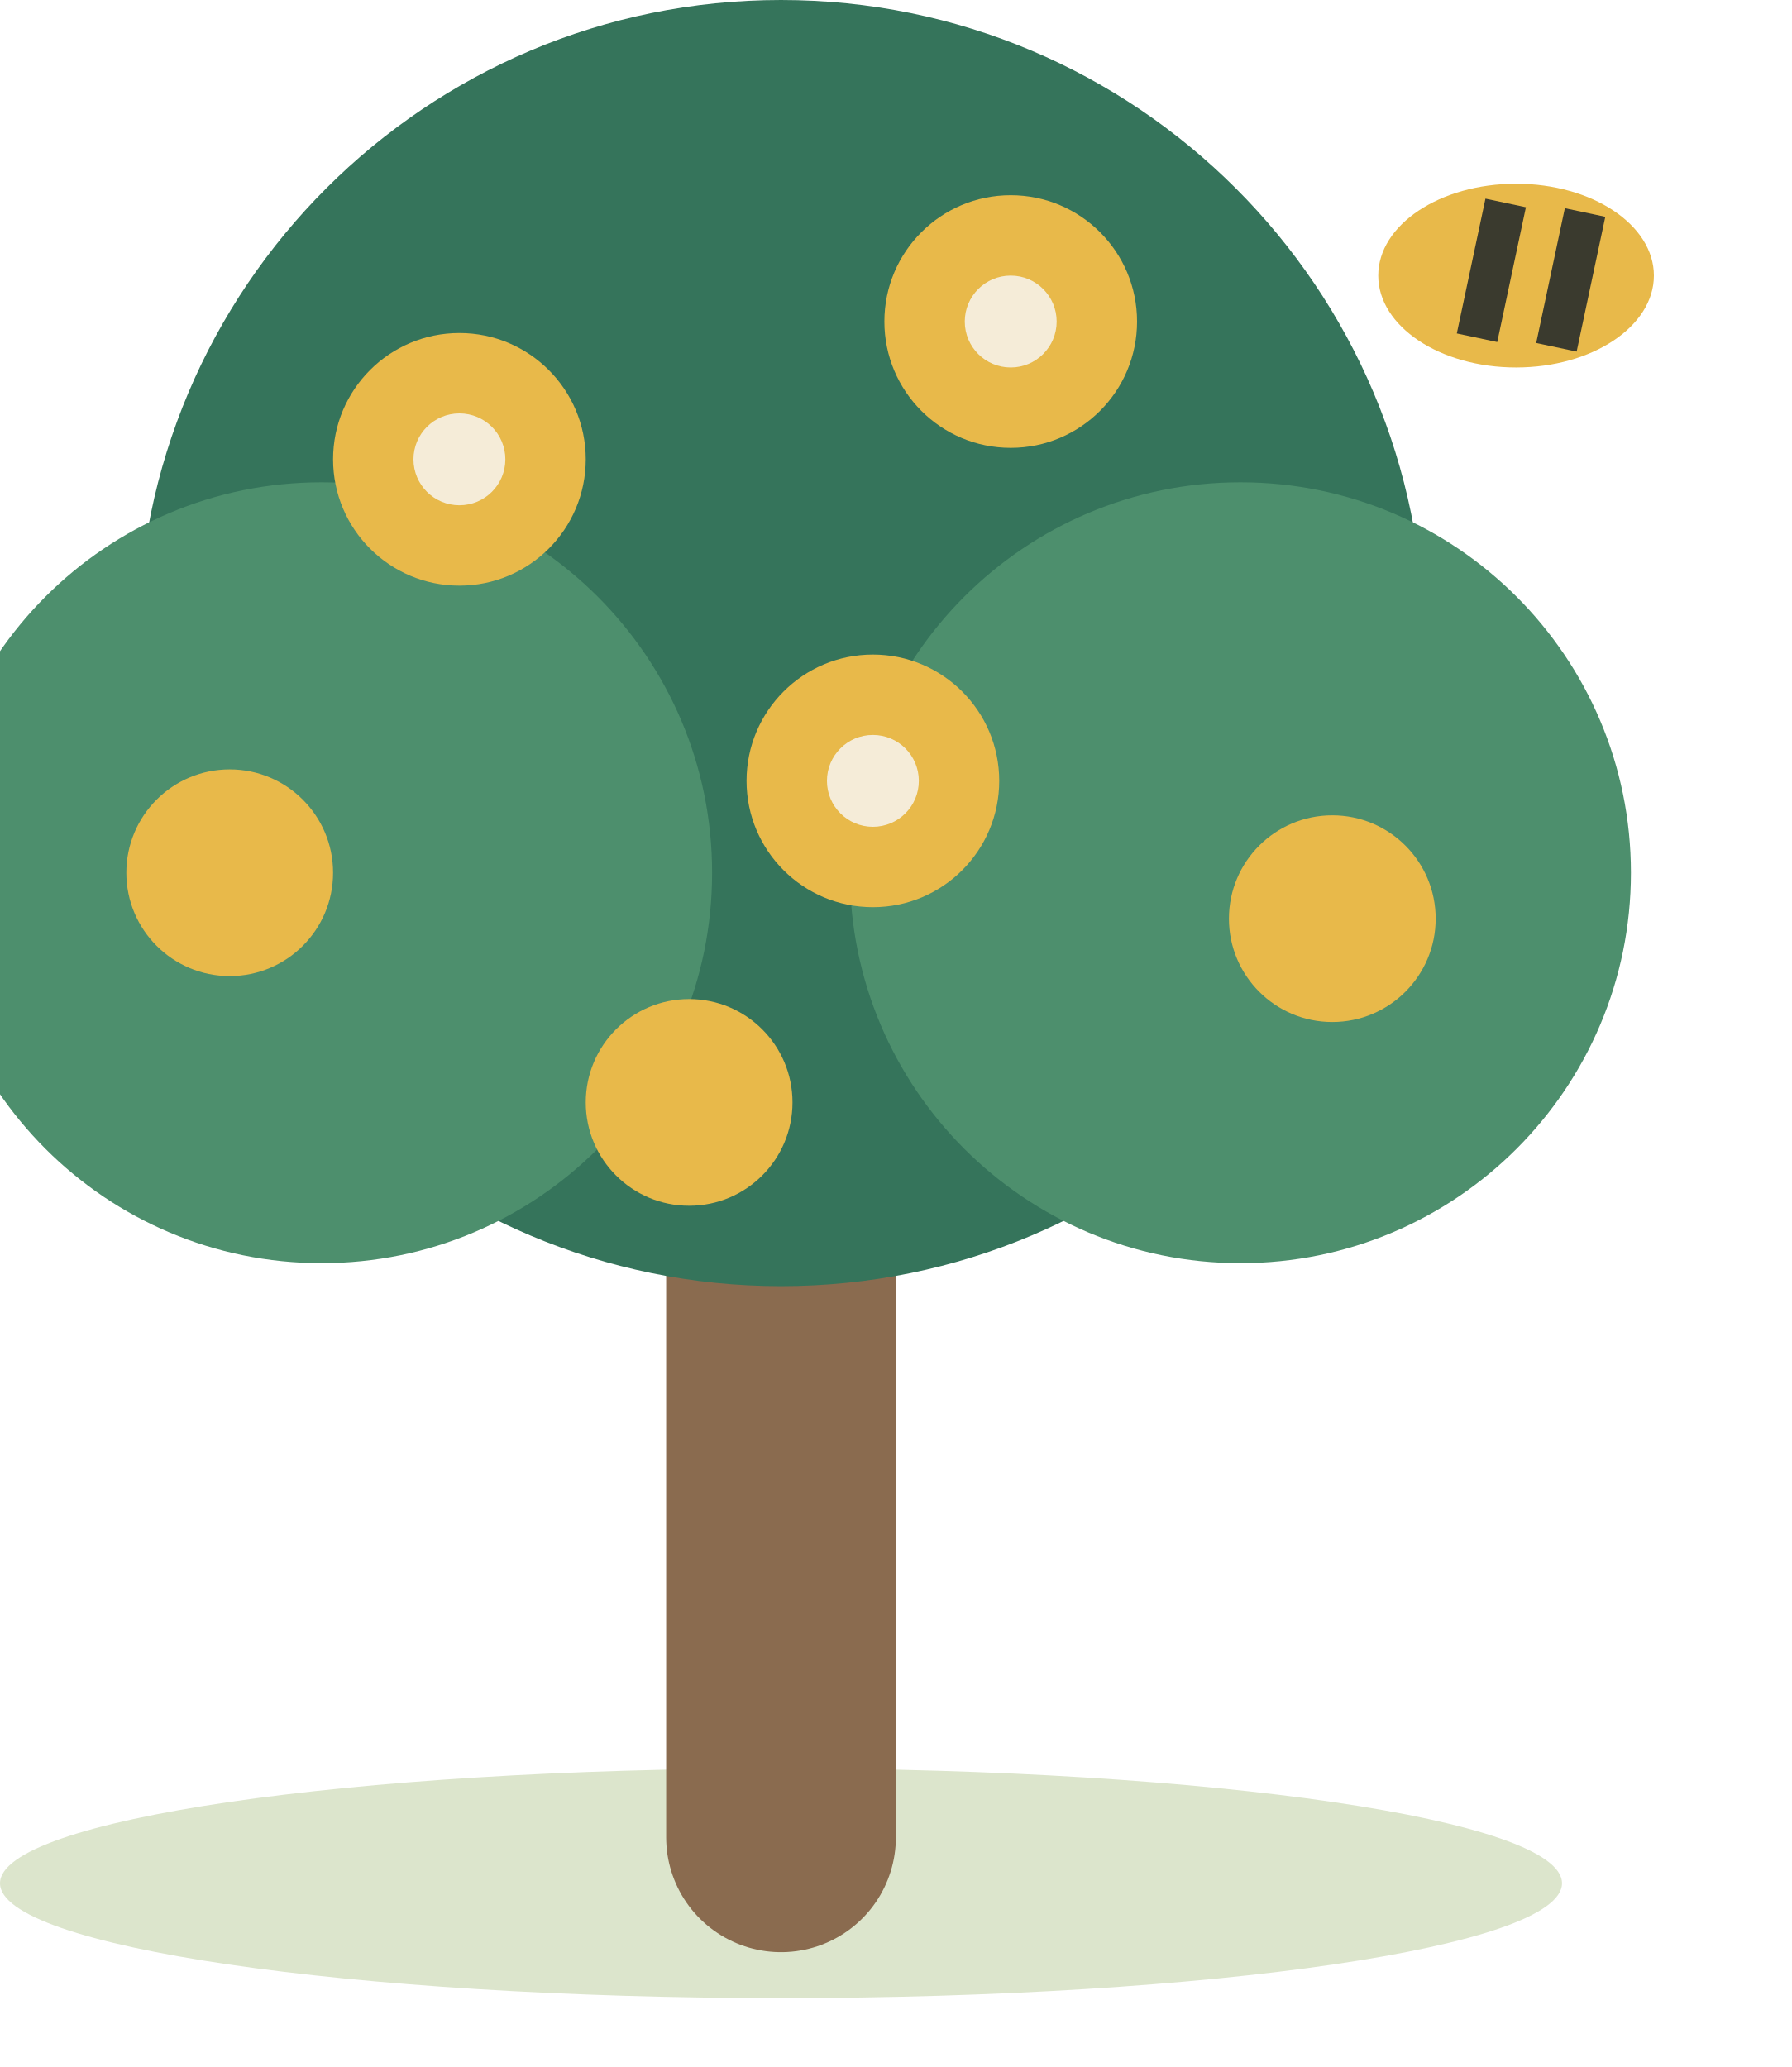
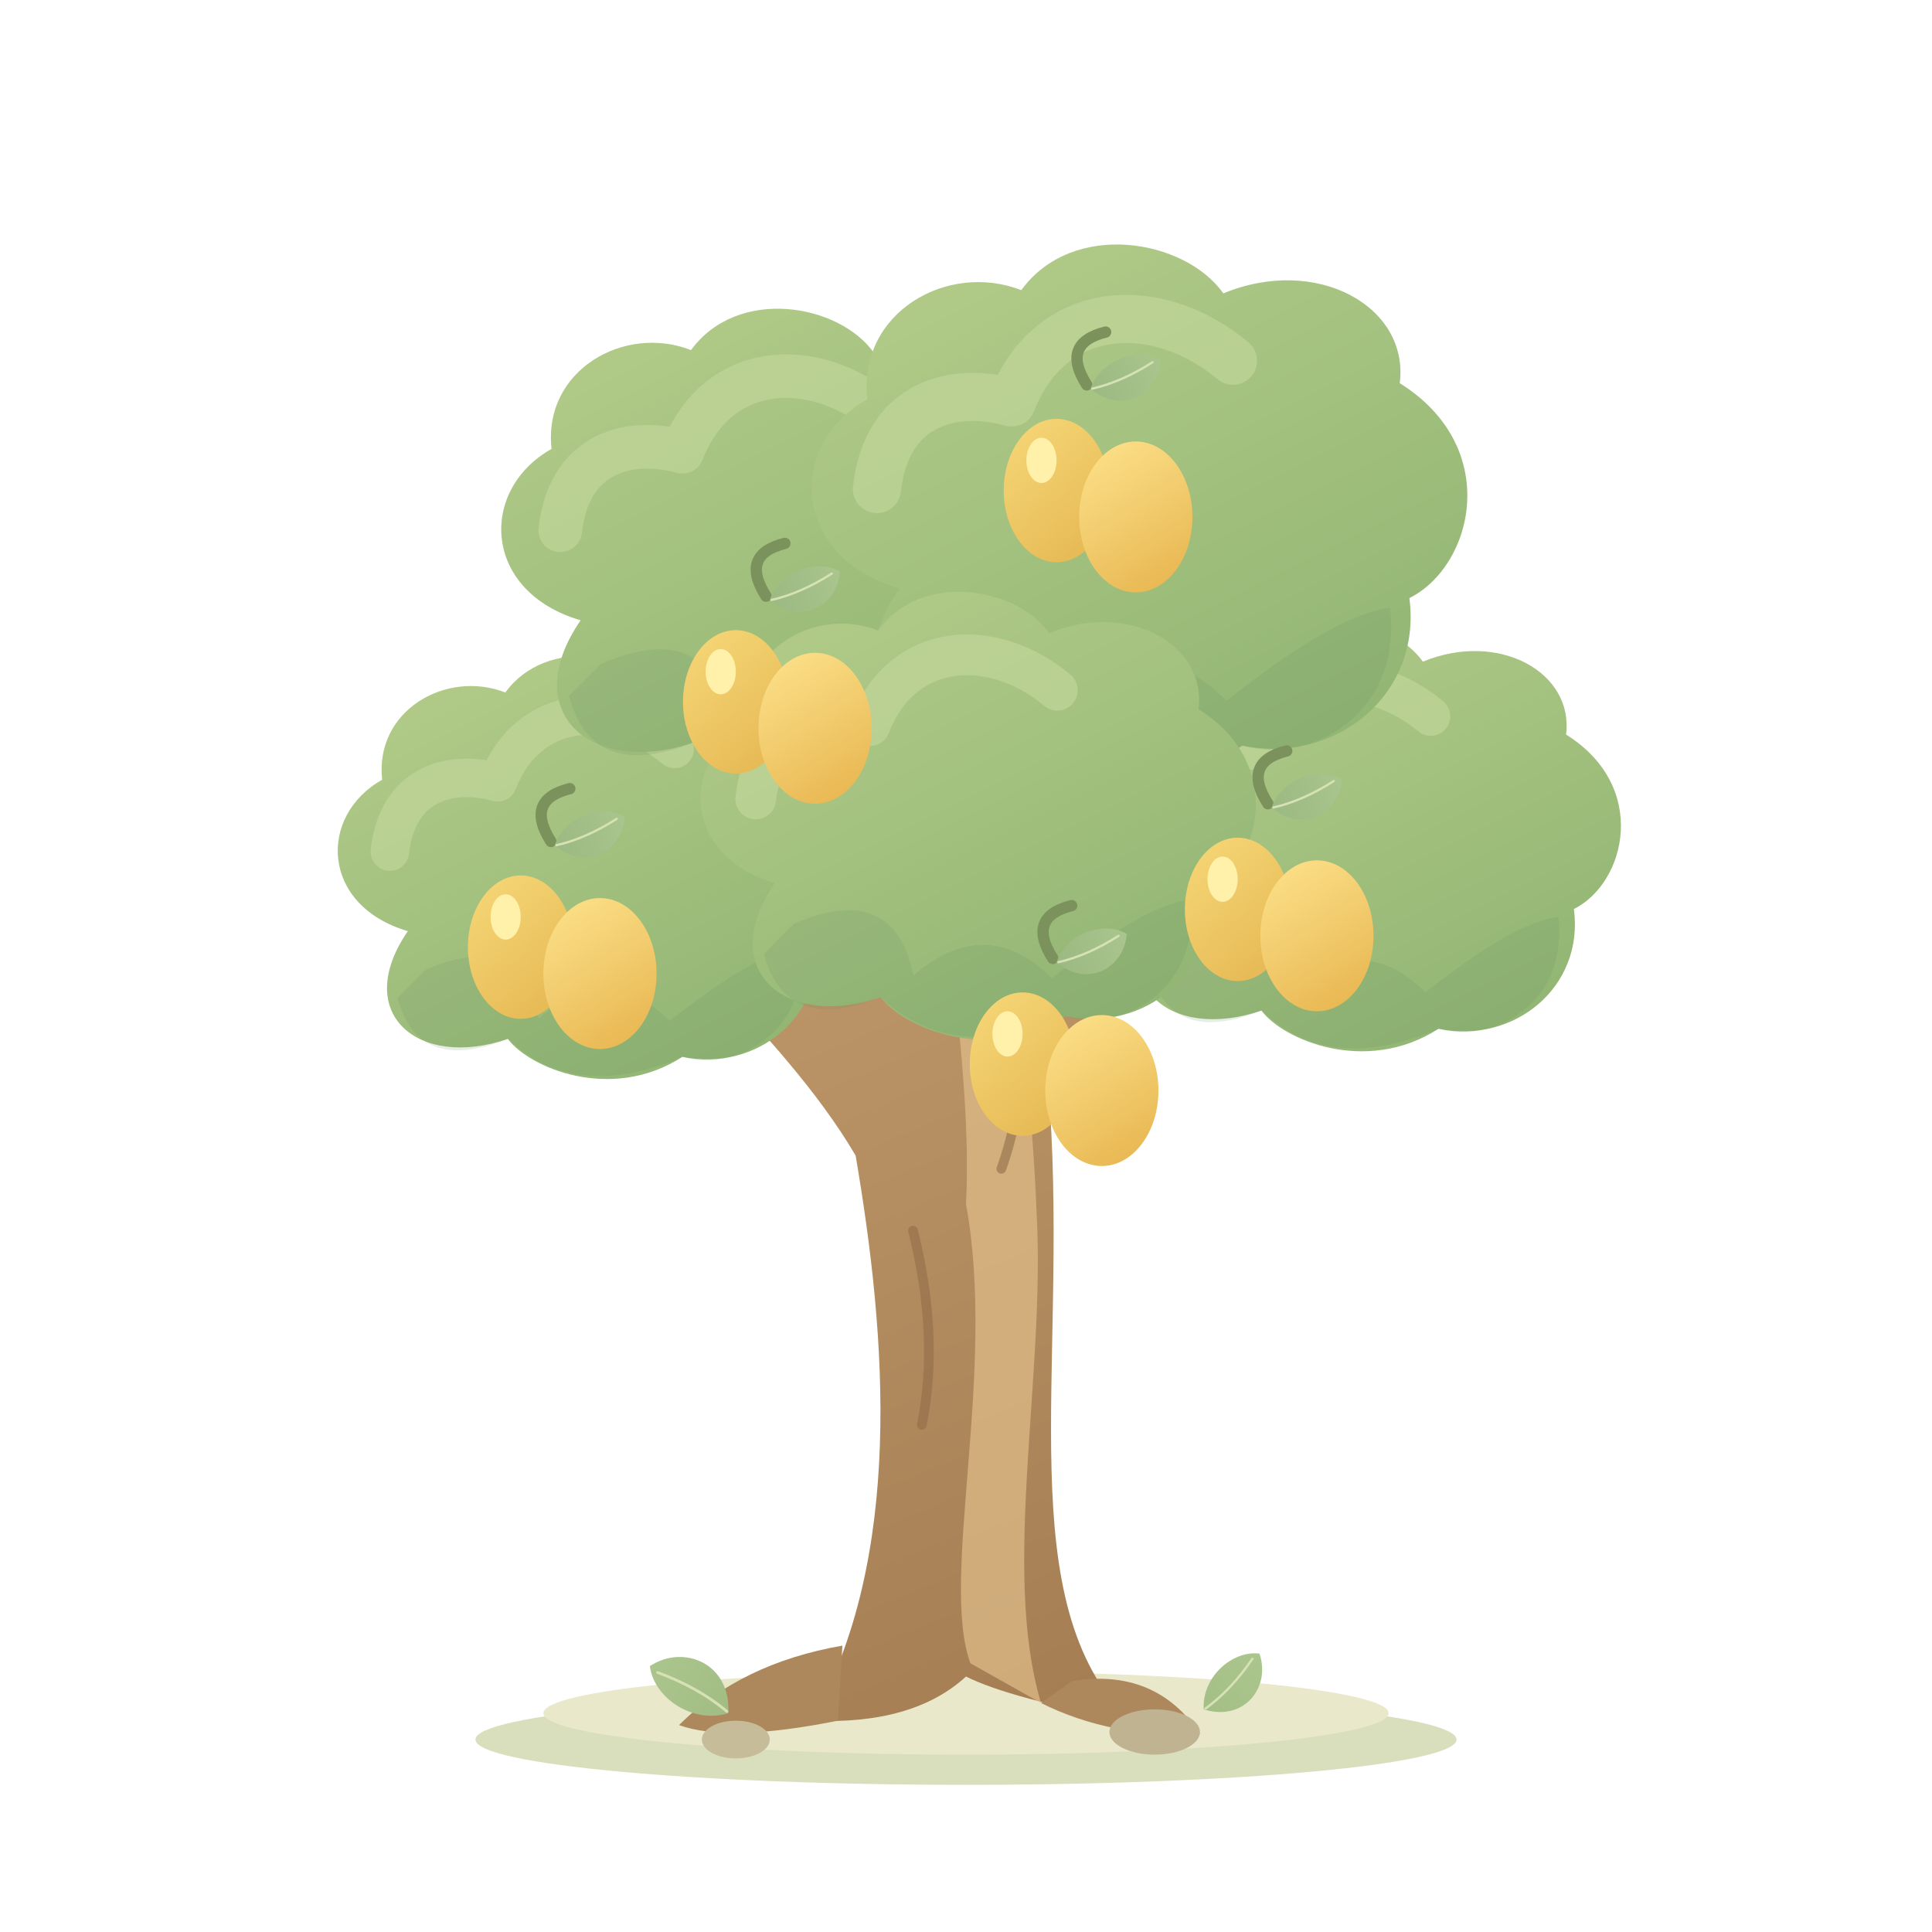
- <svg xmlns="http://www.w3.org/2000/svg" viewBox="26 22 78 90" role="img" aria-label="班级树:蜜果累累">
-   <ellipse cx="60" cy="104" rx="34" ry="5" fill="#DCE5CC" />
-   <path d="M60 102 V70" stroke="#8A6B4F" stroke-width="10" stroke-linecap="round" />
-   <circle cx="60" cy="50" r="28" fill="#35745B" />
-   <circle cx="40" cy="60" r="17" fill="#4D8F6D" />
-   <circle cx="80" cy="60" r="17" fill="#4D8F6D" />
-   <g fill="#E8B94A">
-     <circle cx="46" cy="42" r="5.5" />
-     <circle cx="70" cy="36" r="5.5" />
-     <circle cx="64" cy="56" r="5.5" />
-     <circle cx="36" cy="60" r="4.5" />
-     <circle cx="84" cy="62" r="4.5" />
-     <circle cx="56" cy="70" r="4.5" />
+ <svg xmlns="http://www.w3.org/2000/svg" width="512" height="512" viewBox="0 0 512 512">
+   <defs>
+     <linearGradient id="paint-1" gradientUnits="userSpaceOnUse" x1="-75" y1="-260" x2="33" y2="0">
+       <stop offset="0" stop-color="#C7A171" />
+       <stop offset="1" stop-color="#A47D53" />
+     </linearGradient>
+     <linearGradient id="paint-2" gradientUnits="userSpaceOnUse" x1="-40" y1="-100" x2="45" y2="70">
+       <stop offset="0" stop-color="#B1CA88" />
+       <stop offset="1" stop-color="#91B573" />
+     </linearGradient>
+     <linearGradient id="paint-3" gradientUnits="userSpaceOnUse" x1="-40" y1="-100" x2="45" y2="70">
+       <stop offset="0" stop-color="#B1CA88" />
+       <stop offset="1" stop-color="#91B573" />
+     </linearGradient>
+     <linearGradient id="paint-4" gradientUnits="userSpaceOnUse" x1="-40" y1="-100" x2="45" y2="70">
+       <stop offset="0" stop-color="#B1CA88" />
+       <stop offset="1" stop-color="#91B573" />
+     </linearGradient>
+     <linearGradient id="paint-5" gradientUnits="userSpaceOnUse" x1="-40" y1="-100" x2="45" y2="70">
+       <stop offset="0" stop-color="#B1CA88" />
+       <stop offset="1" stop-color="#91B573" />
+     </linearGradient>
+     <linearGradient id="paint-6" gradientUnits="userSpaceOnUse" x1="-40" y1="-100" x2="45" y2="70">
+       <stop offset="0" stop-color="#B1CA88" />
+       <stop offset="1" stop-color="#91B573" />
+     </linearGradient>
+     <linearGradient id="paint-7" gradientUnits="userSpaceOnUse" x1="0" y1="-100" x2="65" y2="90">
+       <stop offset="0" stop-color="#ACC68F" />
+       <stop offset="1" stop-color="#96B277" />
+     </linearGradient>
+     <linearGradient id="paint-8" gradientUnits="userSpaceOnUse" x1="0" y1="-100" x2="65" y2="90">
+       <stop offset="0" stop-color="#ACC68F" />
+       <stop offset="1" stop-color="#9BB77C" />
+     </linearGradient>
+     <linearGradient id="paint-9" gradientUnits="userSpaceOnUse" x1="-20" y1="-20" x2="15" y2="21">
+       <stop offset="0" stop-color="#F7D878" />
+       <stop offset="1" stop-color="#E1B14B" />
+     </linearGradient>
+     <linearGradient id="paint-10" gradientUnits="userSpaceOnUse" x1="0" y1="-10" x2="25" y2="30">
+       <stop offset="0" stop-color="#FCE089" />
+       <stop offset="1" stop-color="#E6B34C" />
+     </linearGradient>
+     <linearGradient id="paint-11" gradientUnits="userSpaceOnUse" x1="0" y1="-100" x2="65" y2="90">
+       <stop offset="0" stop-color="#ACC68F" />
+       <stop offset="1" stop-color="#89AB75" />
+     </linearGradient>
+     <linearGradient id="paint-12" gradientUnits="userSpaceOnUse" x1="-20" y1="-20" x2="15" y2="21">
+       <stop offset="0" stop-color="#F7D878" />
+       <stop offset="1" stop-color="#E1B14B" />
+     </linearGradient>
+     <linearGradient id="paint-13" gradientUnits="userSpaceOnUse" x1="0" y1="-10" x2="25" y2="30">
+       <stop offset="0" stop-color="#FCE089" />
+       <stop offset="1" stop-color="#E6B34C" />
+     </linearGradient>
+     <linearGradient id="paint-14" gradientUnits="userSpaceOnUse" x1="0" y1="-100" x2="65" y2="90">
+       <stop offset="0" stop-color="#ACC68F" />
+       <stop offset="1" stop-color="#89AB75" />
+     </linearGradient>
+     <linearGradient id="paint-15" gradientUnits="userSpaceOnUse" x1="-20" y1="-20" x2="15" y2="21">
+       <stop offset="0" stop-color="#F7D878" />
+       <stop offset="1" stop-color="#E1B14B" />
+     </linearGradient>
+     <linearGradient id="paint-16" gradientUnits="userSpaceOnUse" x1="0" y1="-10" x2="25" y2="30">
+       <stop offset="0" stop-color="#FCE089" />
+       <stop offset="1" stop-color="#E6B34C" />
+     </linearGradient>
+     <linearGradient id="paint-17" gradientUnits="userSpaceOnUse" x1="0" y1="-100" x2="65" y2="90">
+       <stop offset="0" stop-color="#ACC68F" />
+       <stop offset="1" stop-color="#89AB75" />
+     </linearGradient>
+     <linearGradient id="paint-18" gradientUnits="userSpaceOnUse" x1="-20" y1="-20" x2="15" y2="21">
+       <stop offset="0" stop-color="#F7D878" />
+       <stop offset="1" stop-color="#E1B14B" />
+     </linearGradient>
+     <linearGradient id="paint-19" gradientUnits="userSpaceOnUse" x1="0" y1="-10" x2="25" y2="30">
+       <stop offset="0" stop-color="#FCE089" />
+       <stop offset="1" stop-color="#E6B34C" />
+     </linearGradient>
+     <linearGradient id="paint-20" gradientUnits="userSpaceOnUse" x1="0" y1="-100" x2="65" y2="90">
+       <stop offset="0" stop-color="#ACC68F" />
+       <stop offset="1" stop-color="#89AB75" />
+     </linearGradient>
+     <linearGradient id="paint-21" gradientUnits="userSpaceOnUse" x1="-20" y1="-20" x2="15" y2="21">
+       <stop offset="0" stop-color="#F7D878" />
+       <stop offset="1" stop-color="#E1B14B" />
+     </linearGradient>
+     <linearGradient id="paint-22" gradientUnits="userSpaceOnUse" x1="0" y1="-10" x2="25" y2="30">
+       <stop offset="0" stop-color="#FCE089" />
+       <stop offset="1" stop-color="#E6B34C" />
+     </linearGradient>
+     <linearGradient id="paint-23" gradientUnits="userSpaceOnUse" x1="0" y1="-100" x2="65" y2="90">
+       <stop offset="0" stop-color="#ACC68F" />
+       <stop offset="1" stop-color="#89AB75" />
+     </linearGradient>
+   </defs>
+   <g id="ground" transform="translate(0 0) rotate(0) scale(1 1)">
+     <path d="M 126 461 C 126 454.373 184.203 449 256 449 C 327.797 449 386 454.373 386 461 C 386 467.627 327.797 473 256 473 C 184.203 473 126 467.627 126 461 Z" fill="#D9DFBD" />
+     <path d="M 144 454 C 144 447.925 194.144 443 256 443 C 317.856 443 368 447.925 368 454 C 368 460.075 317.856 465 256 465 C 194.144 465 144 460.075 144 454 Z" fill="#EAE8CB" />
  </g>
-   <g fill="#F6F2E8" opacity="0.9">
-     <circle cx="46" cy="42" r="2" />
-     <circle cx="70" cy="36" r="2" />
-     <circle cx="64" cy="56" r="2" />
+   <g id="trunk" transform="translate(256 456) rotate(0) scale(1.17 1.17)">
+     <path id="trunk0--wood" d="M-35 0 C-14 -37 -18 -87 -25 -128 C-42 -157 -75 -182 -90 -208 L-78 -214 C-56 -184 -29 -182 -14 -160 C-7 -195 -14 -242 -2 -275 L13 -271 C2 -223 10 -198 16 -177 C32 -203 57 -217 70 -243 L82 -237 C66 -195 37 -174 19 -139 C23 -78 10 -27 37 0 Q10 -5 0 -10 Q-12 1 -35 0Z" fill="url(#paint-1)" />
+     <path opacity="0.73" d="M-5 -253 C-11 -204 2 -155 0 -117 C7 -79 -6 -32 1 -13 L17 -4 C8 -34 18 -78 16 -115 C14 -165 4 -204 8 -263Z" fill="#DEBC88" />
+     <path d="M-29 0 Q-54 5 -65 1 Q-51 -13 -28 -17 M24 -9 Q43 -12 53 3 Q33 4 17 -4Z" fill="#AD885C" />
+     <path opacity="0.6" d="M-12 -111 Q-6 -87 -10 -67 M7 -177 Q17 -150 8 -125" fill="none" stroke="#916D48" stroke-width="2.2" stroke-linecap="round" stroke-linejoin="round" />
  </g>
-   <g>
-     <ellipse cx="92" cy="34" rx="6" ry="4" fill="#E8B94A" />
-     <rect x="90" y="31" width="1.8" height="6" fill="#3A3A2E" transform="rotate(12 92 34)" />
-     <rect x="93.5" y="31" width="1.8" height="6" fill="#3A3A2E" transform="rotate(12 93.5 34)" />
+   <g id="canopy" transform="translate(0 0) rotate(0) scale(1 1)">
+     <g id="canopy0--crown-0" transform="translate(155 242) rotate(0) scale(0.68 0.68)">
+       <path d="M-69 7 C-103 -3 -104 -38 -79 -52 C-82 -79 -54 -95 -31 -86 C-15 -108 20 -102 32 -85 C61 -97 90 -81 87 -57 C119 -37 110 0 90 10 C94 40 67 62 38 56 C10 74 -22 60 -30 49 C-65 61 -91 39 -69 7Z" fill="url(#paint-2)" />
+       <path opacity="0.7" d="M-76 -24 C-73 -51 -52 -56 -34 -51 C-22 -82 11 -84 35 -64" fill="none" stroke="#C1D59A" stroke-width="15" stroke-linecap="round" stroke-linejoin="round" />
+       <path opacity="0.16" d="M-62 22 Q-25 6 -18 41 Q9 18 33 42 Q67 15 84 13 C88 47 58 62 38 56 Q-4 74 -30 49 Q-65 63 -73 33Z" fill="#608D62" />
+     </g>
+     <g id="canopy1--crown-1" transform="translate(355 234) rotate(0) scale(0.69 0.69)">
+       <path d="M-69 7 C-103 -3 -104 -38 -79 -52 C-82 -79 -54 -95 -31 -86 C-15 -108 20 -102 32 -85 C61 -97 90 -81 87 -57 C119 -37 110 0 90 10 C94 40 67 62 38 56 C10 74 -22 60 -30 49 C-65 61 -91 39 -69 7Z" fill="url(#paint-3)" />
+       <path opacity="0.7" d="M-76 -24 C-73 -51 -52 -56 -34 -51 C-22 -82 11 -84 35 -64" fill="none" stroke="#C1D59A" stroke-width="15" stroke-linecap="round" stroke-linejoin="round" />
+       <path opacity="0.16" d="M-62 22 Q-25 6 -18 41 Q9 18 33 42 Q67 15 84 13 C88 47 58 62 38 56 Q-4 74 -30 49 Q-65 63 -73 33Z" fill="#608D62" />
+     </g>
+     <g id="canopy2--crown-2" transform="translate(207 159) rotate(0) scale(0.77 0.77)">
+       <path d="M-69 7 C-103 -3 -104 -38 -79 -52 C-82 -79 -54 -95 -31 -86 C-15 -108 20 -102 32 -85 C61 -97 90 -81 87 -57 C119 -37 110 0 90 10 C94 40 67 62 38 56 C10 74 -22 60 -30 49 C-65 61 -91 39 -69 7Z" fill="url(#paint-4)" />
+       <path opacity="0.7" d="M-76 -24 C-73 -51 -52 -56 -34 -51 C-22 -82 11 -84 35 -64" fill="none" stroke="#C1D59A" stroke-width="15" stroke-linecap="round" stroke-linejoin="round" />
+       <path opacity="0.16" d="M-62 22 Q-25 6 -18 41 Q9 18 33 42 Q67 15 84 13 C88 47 58 62 38 56 Q-4 74 -30 49 Q-65 63 -73 33Z" fill="#608D62" />
+     </g>
+     <g id="canopy3--crown-3" transform="translate(297 150) rotate(0) scale(0.85 0.85)">
+       <path d="M-69 7 C-103 -3 -104 -38 -79 -52 C-82 -79 -54 -95 -31 -86 C-15 -108 20 -102 32 -85 C61 -97 90 -81 87 -57 C119 -37 110 0 90 10 C94 40 67 62 38 56 C10 74 -22 60 -30 49 C-65 61 -91 39 -69 7Z" fill="url(#paint-5)" />
+       <path opacity="0.7" d="M-76 -24 C-73 -51 -52 -56 -34 -51 C-22 -82 11 -84 35 -64" fill="none" stroke="#C1D59A" stroke-width="15" stroke-linecap="round" stroke-linejoin="round" />
+       <path opacity="0.16" d="M-62 22 Q-25 6 -18 41 Q9 18 33 42 Q67 15 84 13 C88 47 58 62 38 56 Q-4 74 -30 49 Q-65 63 -73 33Z" fill="#608D62" />
+     </g>
+     <g id="canopy4--crown-4" transform="translate(255 229) rotate(0) scale(0.72 0.72)">
+       <path d="M-69 7 C-103 -3 -104 -38 -79 -52 C-82 -79 -54 -95 -31 -86 C-15 -108 20 -102 32 -85 C61 -97 90 -81 87 -57 C119 -37 110 0 90 10 C94 40 67 62 38 56 C10 74 -22 60 -30 49 C-65 61 -91 39 -69 7Z" fill="url(#paint-6)" />
+       <path opacity="0.7" d="M-76 -24 C-73 -51 -52 -56 -34 -51 C-22 -82 11 -84 35 -64" fill="none" stroke="#C1D59A" stroke-width="15" stroke-linecap="round" stroke-linejoin="round" />
+       <path opacity="0.16" d="M-62 22 Q-25 6 -18 41 Q9 18 33 42 Q67 15 84 13 C88 47 58 62 38 56 Q-4 74 -30 49 Q-65 63 -73 33Z" fill="#608D62" />
+     </g>
+   </g>
+   <g id="roots-details" transform="translate(0 0) rotate(0) scale(1 1)">
+     <path d="M 294 459 C 294 455.686 299.373 453 306 453 C 312.627 453 318 455.686 318 459 C 318 462.314 312.627 465 306 465 C 299.373 465 294 462.314 294 459 Z" fill="#C0B392" />
+     <path d="M 186 461 C 186 458.239 190.029 456 195 456 C 199.971 456 204 458.239 204 461 C 204 463.761 199.971 466 195 466 C 190.029 466 186 463.761 186 461 Z" fill="#C6BC9A" />
+     <g id="roots-details2--ground-leaf-a" transform="translate(193 454) rotate(-38) scale(0.29 0.29)">
+       <path d="M0 0 C-32 -12 -45 -53 -30 -78 C7 -75 30 -34 0 0Z" fill="url(#paint-7)" />
+       <path d="M0 -2 Q-7 -35 -28 -69" fill="none" stroke="#D6E2B5" stroke-width="2.5" stroke-linecap="round" stroke-linejoin="round" />
+     </g>
+     <g id="roots-details3--ground-leaf-b" transform="translate(319 453) rotate(66) scale(0.25 0.25)">
+       <path d="M0 0 C-32 -12 -45 -53 -30 -78 C7 -75 30 -34 0 0Z" fill="url(#paint-8)" />
+       <path d="M0 -2 Q-7 -35 -28 -69" fill="none" stroke="#D6E2B5" stroke-width="2.5" stroke-linecap="round" stroke-linejoin="round" />
+     </g>
+   </g>
+   <g id="fruit" transform="translate(0 0) rotate(0) scale(1 1)">
+     <g id="fruit0--fruit-0" transform="translate(146 250) rotate(0) scale(1 1)">
+       <path d="M0 -27 Q-7 -38 5 -41" fill="none" stroke="#7C925C" stroke-width="3" stroke-linecap="round" stroke-linejoin="round" />
+       <path d="M -22 1 C -22 -9.493 -15.732 -18 -8 -18 C -0.268 -18 6 -9.493 6 1 C 6 11.493 -0.268 20 -8 20 C -15.732 20 -22 11.493 -22 1 Z" fill="url(#paint-9)" />
+       <path d="M -2 8 C -2 -3.046 4.716 -12 13 -12 C 21.284 -12 28 -3.046 28 8 C 28 19.046 21.284 28 13 28 C 4.716 28 -2 19.046 -2 8 Z" fill="url(#paint-10)" />
+       <path d="M -16 -7 C -16 -10.314 -14.209 -13 -12 -13 C -9.791 -13 -8 -10.314 -8 -7 C -8 -3.686 -9.791 -1 -12 -1 C -14.209 -1 -16 -3.686 -16 -7 Z" fill="#FFF0AA" />
+       <g transform="translate(1 -26) rotate(89) scale(0.24 0.24)">
+         <path d="M0 0 C-32 -12 -45 -53 -30 -78 C7 -75 30 -34 0 0Z" fill="url(#paint-11)" />
+         <path d="M0 -2 Q-7 -35 -28 -69" fill="none" stroke="#D6E2B5" stroke-width="2.5" stroke-linecap="round" stroke-linejoin="round" />
+       </g>
+     </g>
+     <g id="fruit1--fruit-1" transform="translate(203 185) rotate(0) scale(1 1)">
+       <path d="M0 -27 Q-7 -38 5 -41" fill="none" stroke="#7C925C" stroke-width="3" stroke-linecap="round" stroke-linejoin="round" />
+       <path d="M -22 1 C -22 -9.493 -15.732 -18 -8 -18 C -0.268 -18 6 -9.493 6 1 C 6 11.493 -0.268 20 -8 20 C -15.732 20 -22 11.493 -22 1 Z" fill="url(#paint-12)" />
+       <path d="M -2 8 C -2 -3.046 4.716 -12 13 -12 C 21.284 -12 28 -3.046 28 8 C 28 19.046 21.284 28 13 28 C 4.716 28 -2 19.046 -2 8 Z" fill="url(#paint-13)" />
+       <path d="M -16 -7 C -16 -10.314 -14.209 -13 -12 -13 C -9.791 -13 -8 -10.314 -8 -7 C -8 -3.686 -9.791 -1 -12 -1 C -14.209 -1 -16 -3.686 -16 -7 Z" fill="#FFF0AA" />
+       <g transform="translate(1 -26) rotate(89) scale(0.24 0.24)">
+         <path d="M0 0 C-32 -12 -45 -53 -30 -78 C7 -75 30 -34 0 0Z" fill="url(#paint-14)" />
+         <path d="M0 -2 Q-7 -35 -28 -69" fill="none" stroke="#D6E2B5" stroke-width="2.5" stroke-linecap="round" stroke-linejoin="round" />
+       </g>
+     </g>
+     <g id="fruit2--fruit-2" transform="translate(336 240) rotate(0) scale(1 1)">
+       <path d="M0 -27 Q-7 -38 5 -41" fill="none" stroke="#7C925C" stroke-width="3" stroke-linecap="round" stroke-linejoin="round" />
+       <path d="M -22 1 C -22 -9.493 -15.732 -18 -8 -18 C -0.268 -18 6 -9.493 6 1 C 6 11.493 -0.268 20 -8 20 C -15.732 20 -22 11.493 -22 1 Z" fill="url(#paint-15)" />
+       <path d="M -2 8 C -2 -3.046 4.716 -12 13 -12 C 21.284 -12 28 -3.046 28 8 C 28 19.046 21.284 28 13 28 C 4.716 28 -2 19.046 -2 8 Z" fill="url(#paint-16)" />
+       <path d="M -16 -7 C -16 -10.314 -14.209 -13 -12 -13 C -9.791 -13 -8 -10.314 -8 -7 C -8 -3.686 -9.791 -1 -12 -1 C -14.209 -1 -16 -3.686 -16 -7 Z" fill="#FFF0AA" />
+       <g transform="translate(1 -26) rotate(89) scale(0.24 0.24)">
+         <path d="M0 0 C-32 -12 -45 -53 -30 -78 C7 -75 30 -34 0 0Z" fill="url(#paint-17)" />
+         <path d="M0 -2 Q-7 -35 -28 -69" fill="none" stroke="#D6E2B5" stroke-width="2.5" stroke-linecap="round" stroke-linejoin="round" />
+       </g>
+     </g>
+     <g id="fruit3--fruit-3" transform="translate(288 129) rotate(0) scale(1 1)">
+       <path d="M0 -27 Q-7 -38 5 -41" fill="none" stroke="#7C925C" stroke-width="3" stroke-linecap="round" stroke-linejoin="round" />
+       <path d="M -22 1 C -22 -9.493 -15.732 -18 -8 -18 C -0.268 -18 6 -9.493 6 1 C 6 11.493 -0.268 20 -8 20 C -15.732 20 -22 11.493 -22 1 Z" fill="url(#paint-18)" />
+       <path d="M -2 8 C -2 -3.046 4.716 -12 13 -12 C 21.284 -12 28 -3.046 28 8 C 28 19.046 21.284 28 13 28 C 4.716 28 -2 19.046 -2 8 Z" fill="url(#paint-19)" />
+       <path d="M -16 -7 C -16 -10.314 -14.209 -13 -12 -13 C -9.791 -13 -8 -10.314 -8 -7 C -8 -3.686 -9.791 -1 -12 -1 C -14.209 -1 -16 -3.686 -16 -7 Z" fill="#FFF0AA" />
+       <g transform="translate(1 -26) rotate(89) scale(0.24 0.24)">
+         <path d="M0 0 C-32 -12 -45 -53 -30 -78 C7 -75 30 -34 0 0Z" fill="url(#paint-20)" />
+         <path d="M0 -2 Q-7 -35 -28 -69" fill="none" stroke="#D6E2B5" stroke-width="2.5" stroke-linecap="round" stroke-linejoin="round" />
+       </g>
+     </g>
+     <g id="fruit4--fruit-4" transform="translate(279 281) rotate(0) scale(1 1)">
+       <path d="M0 -27 Q-7 -38 5 -41" fill="none" stroke="#7C925C" stroke-width="3" stroke-linecap="round" stroke-linejoin="round" />
+       <path d="M -22 1 C -22 -9.493 -15.732 -18 -8 -18 C -0.268 -18 6 -9.493 6 1 C 6 11.493 -0.268 20 -8 20 C -15.732 20 -22 11.493 -22 1 Z" fill="url(#paint-21)" />
+       <path d="M -2 8 C -2 -3.046 4.716 -12 13 -12 C 21.284 -12 28 -3.046 28 8 C 28 19.046 21.284 28 13 28 C 4.716 28 -2 19.046 -2 8 Z" fill="url(#paint-22)" />
+       <path d="M -16 -7 C -16 -10.314 -14.209 -13 -12 -13 C -9.791 -13 -8 -10.314 -8 -7 C -8 -3.686 -9.791 -1 -12 -1 C -14.209 -1 -16 -3.686 -16 -7 Z" fill="#FFF0AA" />
+       <g transform="translate(1 -26) rotate(89) scale(0.24 0.24)">
+         <path d="M0 0 C-32 -12 -45 -53 -30 -78 C7 -75 30 -34 0 0Z" fill="url(#paint-23)" />
+         <path d="M0 -2 Q-7 -35 -28 -69" fill="none" stroke="#D6E2B5" stroke-width="2.5" stroke-linecap="round" stroke-linejoin="round" />
+       </g>
+     </g>
  </g>
</svg>
